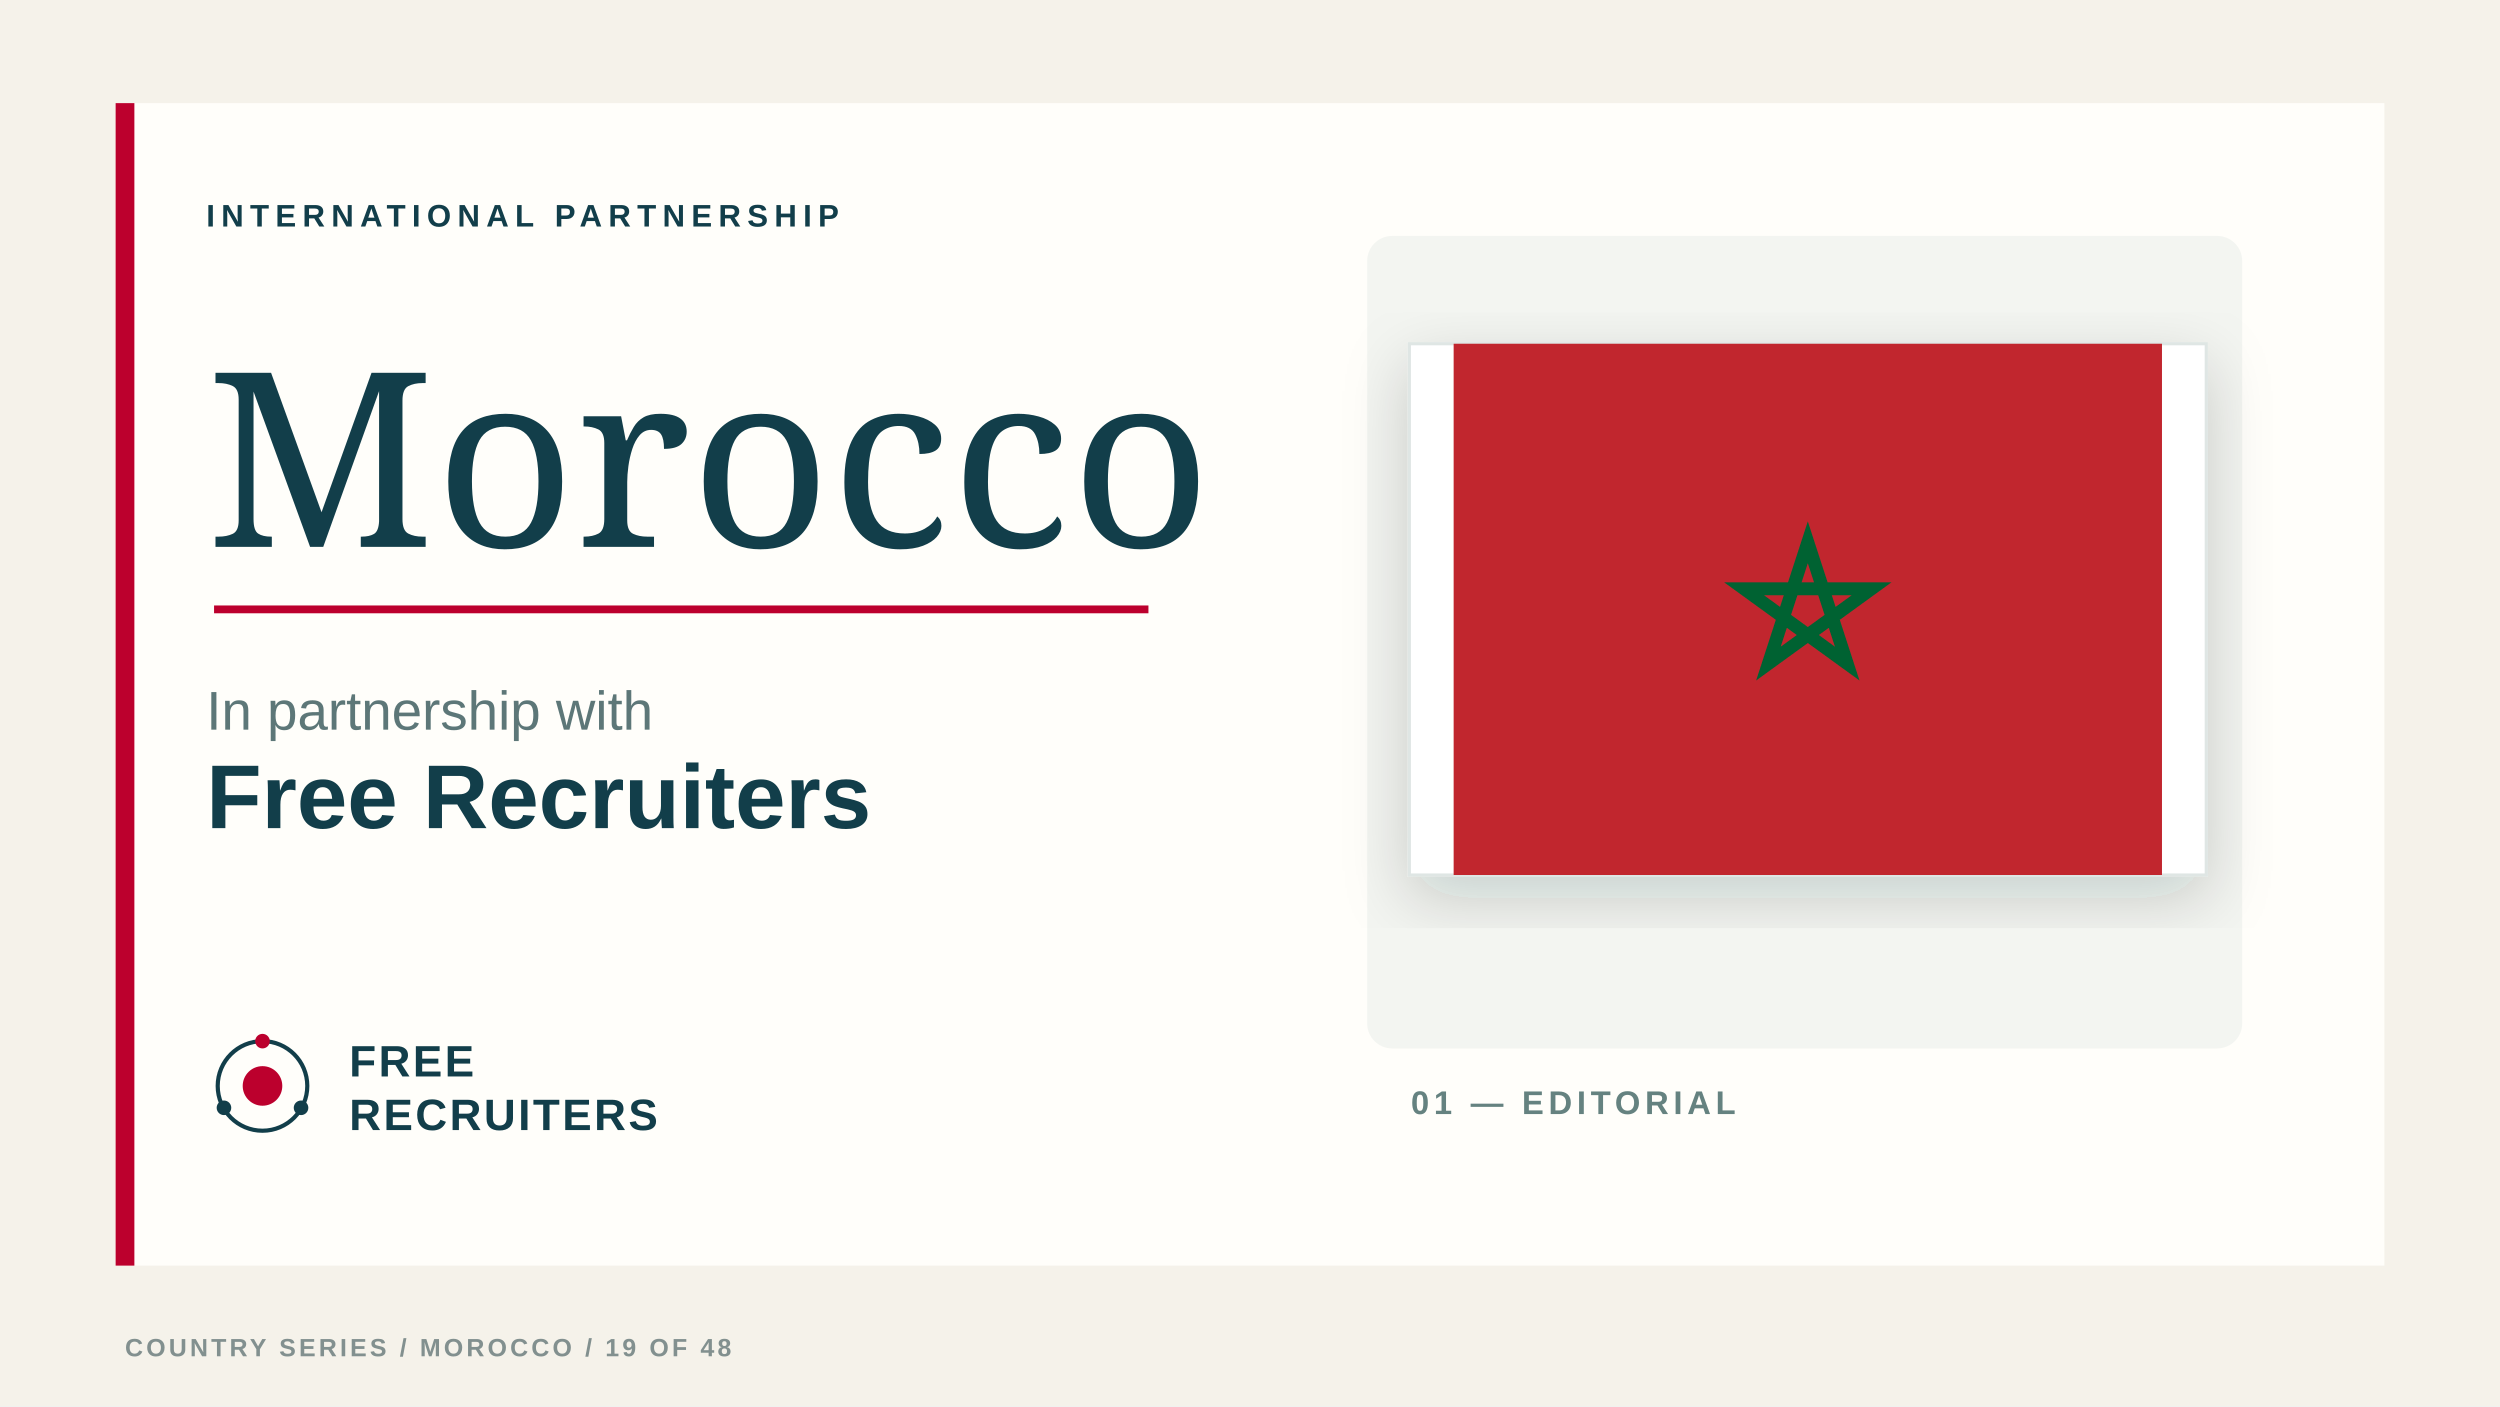
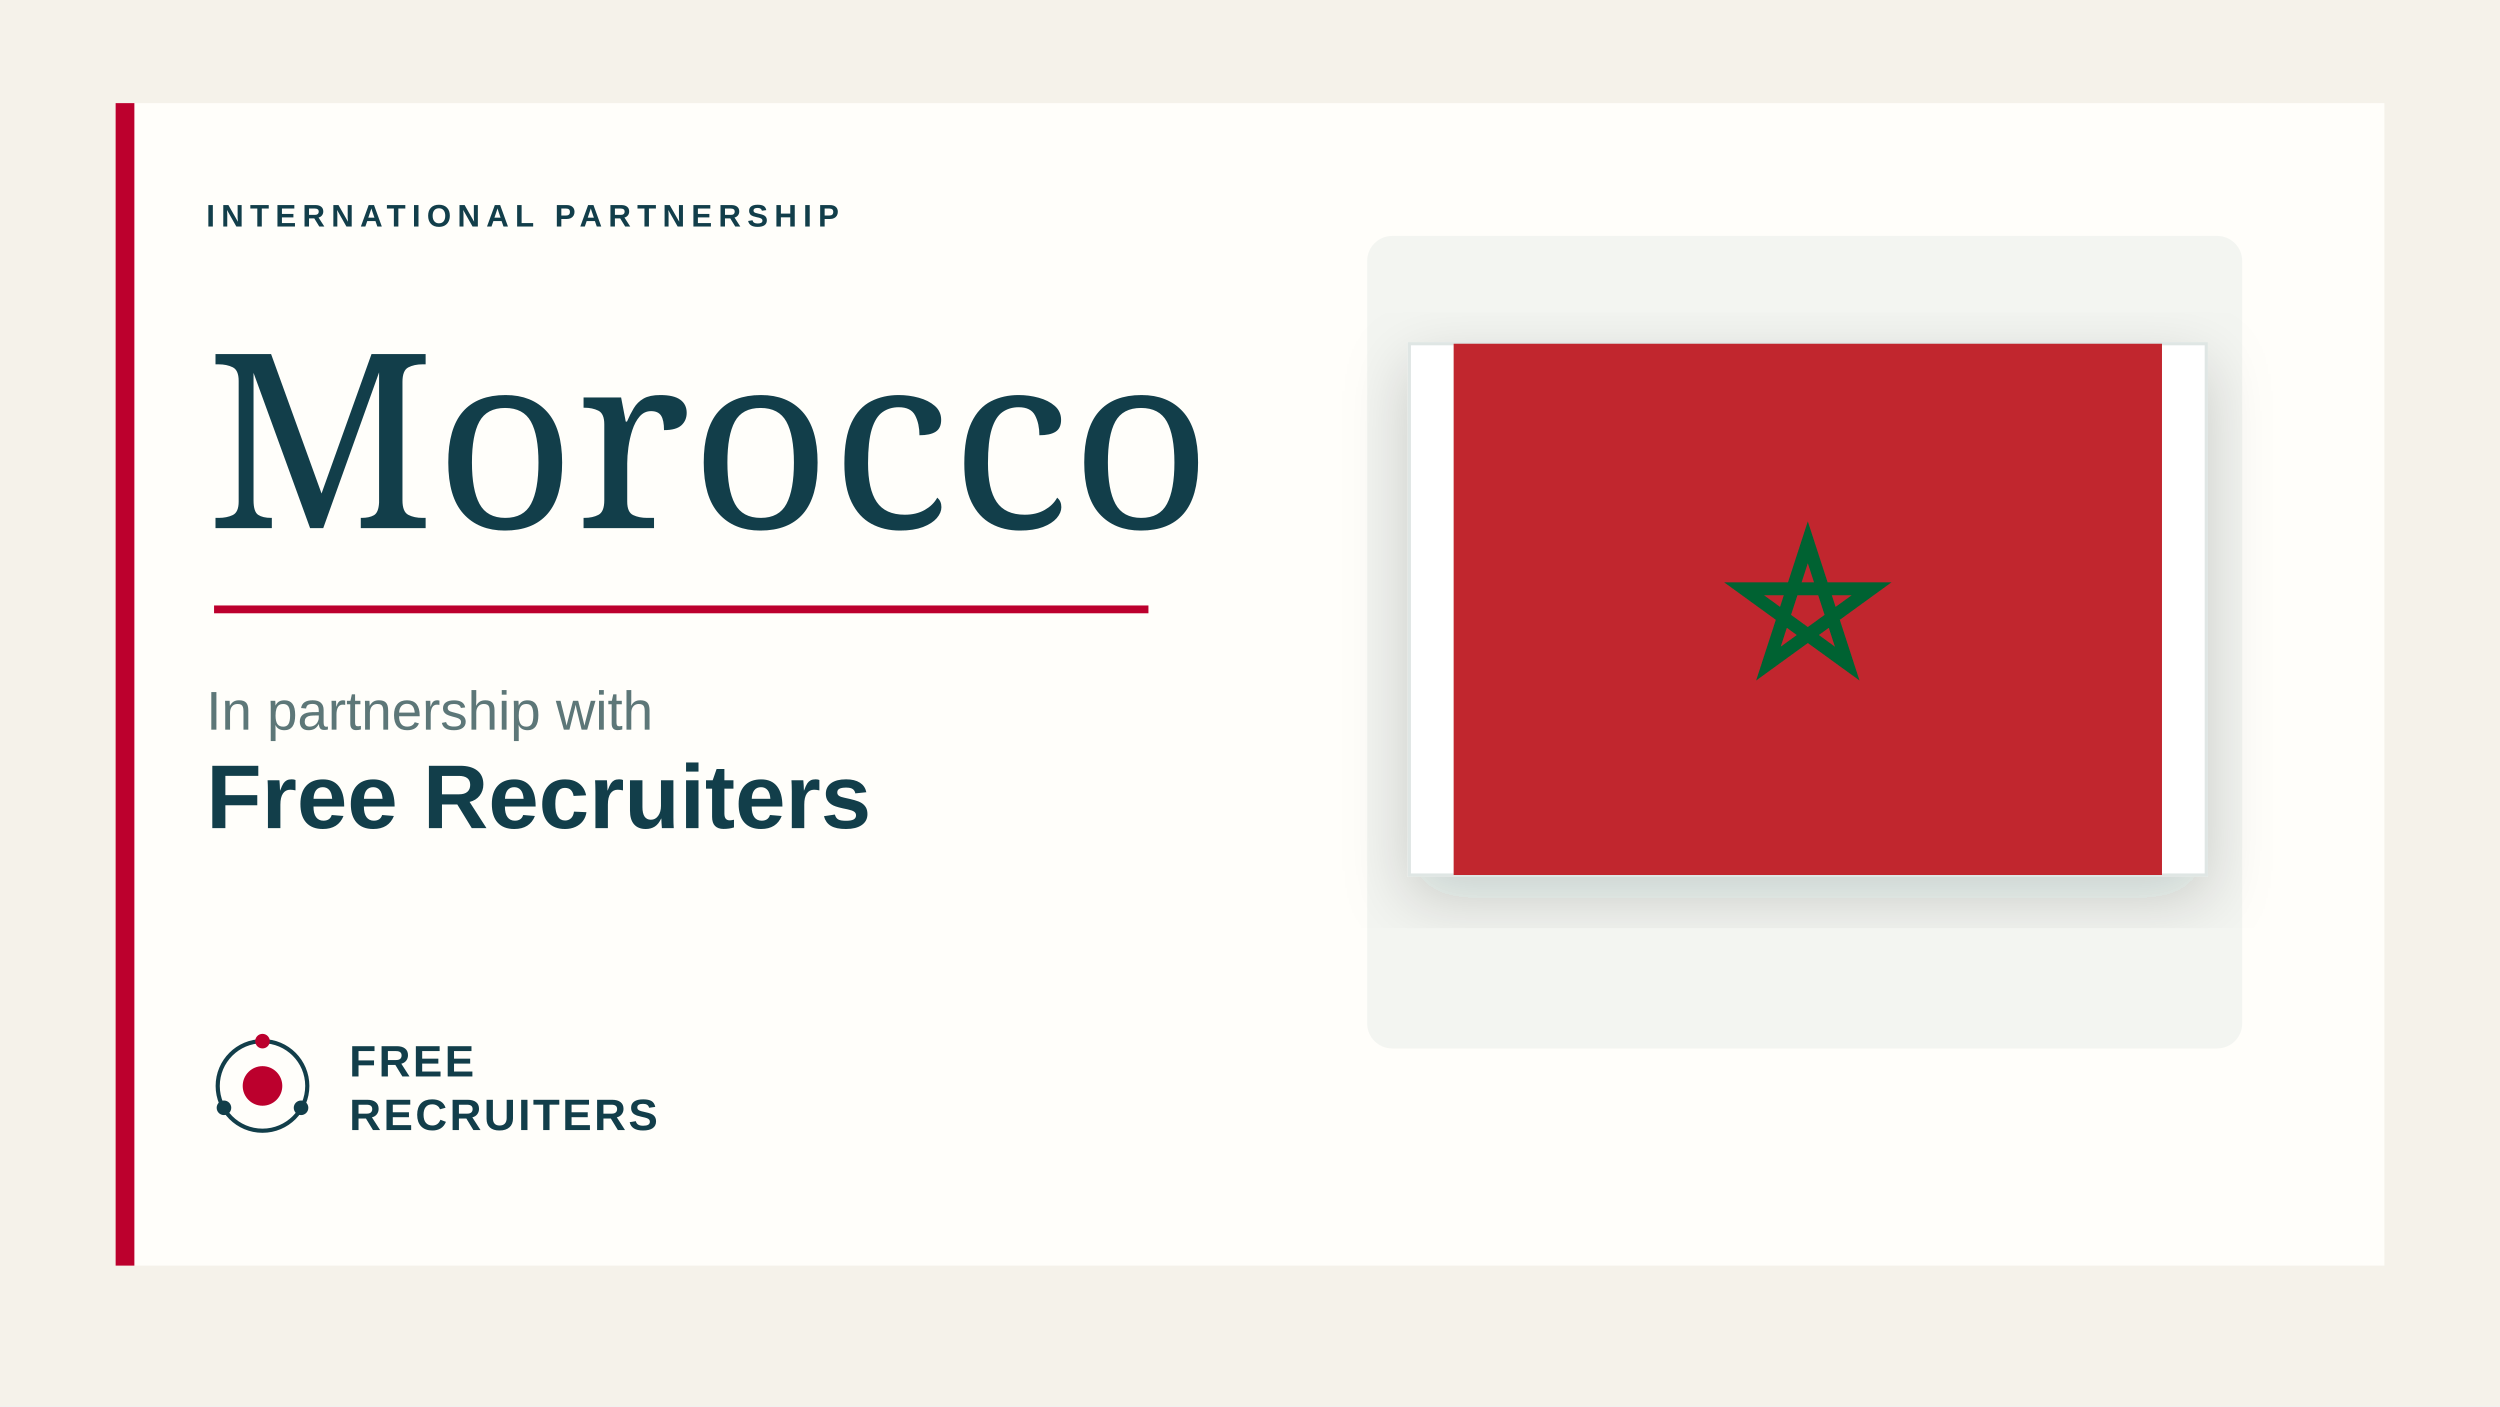
<svg xmlns="http://www.w3.org/2000/svg" width="1600" height="900" viewBox="0 0 1600 900" role="img" aria-label="Morocco in partnership with Free Recruiters — Editorial">
  <defs>
    <filter id="shadow">
      <feDropShadow dx="0" dy="14" stdDeviation="20" flood-color="#081F29" flood-opacity=".18" />
    </filter>
    <linearGradient id="sky" x2="1" y2="1">
      <stop stop-color="#d9f2f0" />
      <stop offset="1" stop-color="#eef4ff" />
    </linearGradient>
  </defs>
  <rect width="1600" height="900" fill="#F5F2EA" />
  <rect x="74" y="66" width="1452" height="744" fill="#FFFEFA" />
  <rect x="74" y="66" width="12" height="744" fill="#BC002D" />
  <text x="132" y="145" text-anchor="start" font-family="Arial, sans-serif" font-size="20" font-weight="700" letter-spacing="4" fill="#123E4A">INTERNATIONAL PARTNERSHIP</text>
-   <text x="132" y="350" text-anchor="start" font-family="Georgia,serif" font-size="156" font-weight="400" letter-spacing="0" fill="#123E4A">Morocco</text>
+   <text x="132" y="338" text-anchor="start" font-family="Georgia,serif" font-size="156" font-weight="400" letter-spacing="0" fill="#123E4A">Morocco</text>
  <path d="M137 390H735" stroke="#BC002D" stroke-width="5" />
  <text x="132" y="467" text-anchor="start" font-family="Arial, sans-serif" font-size="35" font-weight="400" letter-spacing="0" fill="#5D7778">In partnership with</text>
  <text x="132" y="530" text-anchor="start" font-family="Arial, sans-serif" font-size="58" font-weight="700" letter-spacing="0" fill="#123E4A">Free Recruiters</text>
  <g transform="translate(132 659) scale(0.666667)">
    <circle cx="54" cy="54" r="43" fill="none" stroke="#123E4A" stroke-width="4" />
    <circle cx="54" cy="54" r="19" fill="#BC002D" />
    <circle cx="54" cy="11" r="7" fill="#BC002D" />
    <circle cx="91" cy="75" r="7" fill="#123E4A" />
    <circle cx="17" cy="75" r="7" fill="#123E4A" />
  </g>
  <g font-family="Arial, sans-serif" font-weight="800" fill="#123E4A">
    <text x="223.52" y="688.92" font-size="28.16" letter-spacing="1.6">FREE</text>
    <text x="223.52" y="723.24" font-size="28.16" letter-spacing="1.6">RECRUITERS</text>
  </g>
  <rect x="875" y="151" width="560" height="520" rx="16" fill="#F3F5F1" />
  <g filter="url(#shadow)">
    <rect x="902" y="220" width="510" height="340" fill="#fff" stroke="#dfe6e4" stroke-width="2" />
    <svg id="flag-icons-ma" viewBox="0 0 640 480" x="902" y="220" width="510" height="340" preserveAspectRatio="xMidYMid meet">
      <path fill="#c1272d" d="M640 0H0v480h640z" />
      <path fill="none" stroke="#006233" stroke-width="11.7" d="M320 179.4 284.4 289l93.2-67.6H262.4l93.2 67.6z" />
    </svg>
  </g>
-   <text x="903" y="713" text-anchor="start" font-family="Arial, sans-serif" font-size="21" font-weight="700" letter-spacing="3" fill="#658280">01 — EDITORIAL</text>
-   <text x="80" y="868" text-anchor="start" font-family="Arial, sans-serif" font-size="16" font-weight="700" letter-spacing="2" fill="#82908F">COUNTRY SERIES  /  MOROCCO  /  19 OF 48</text>
</svg>
